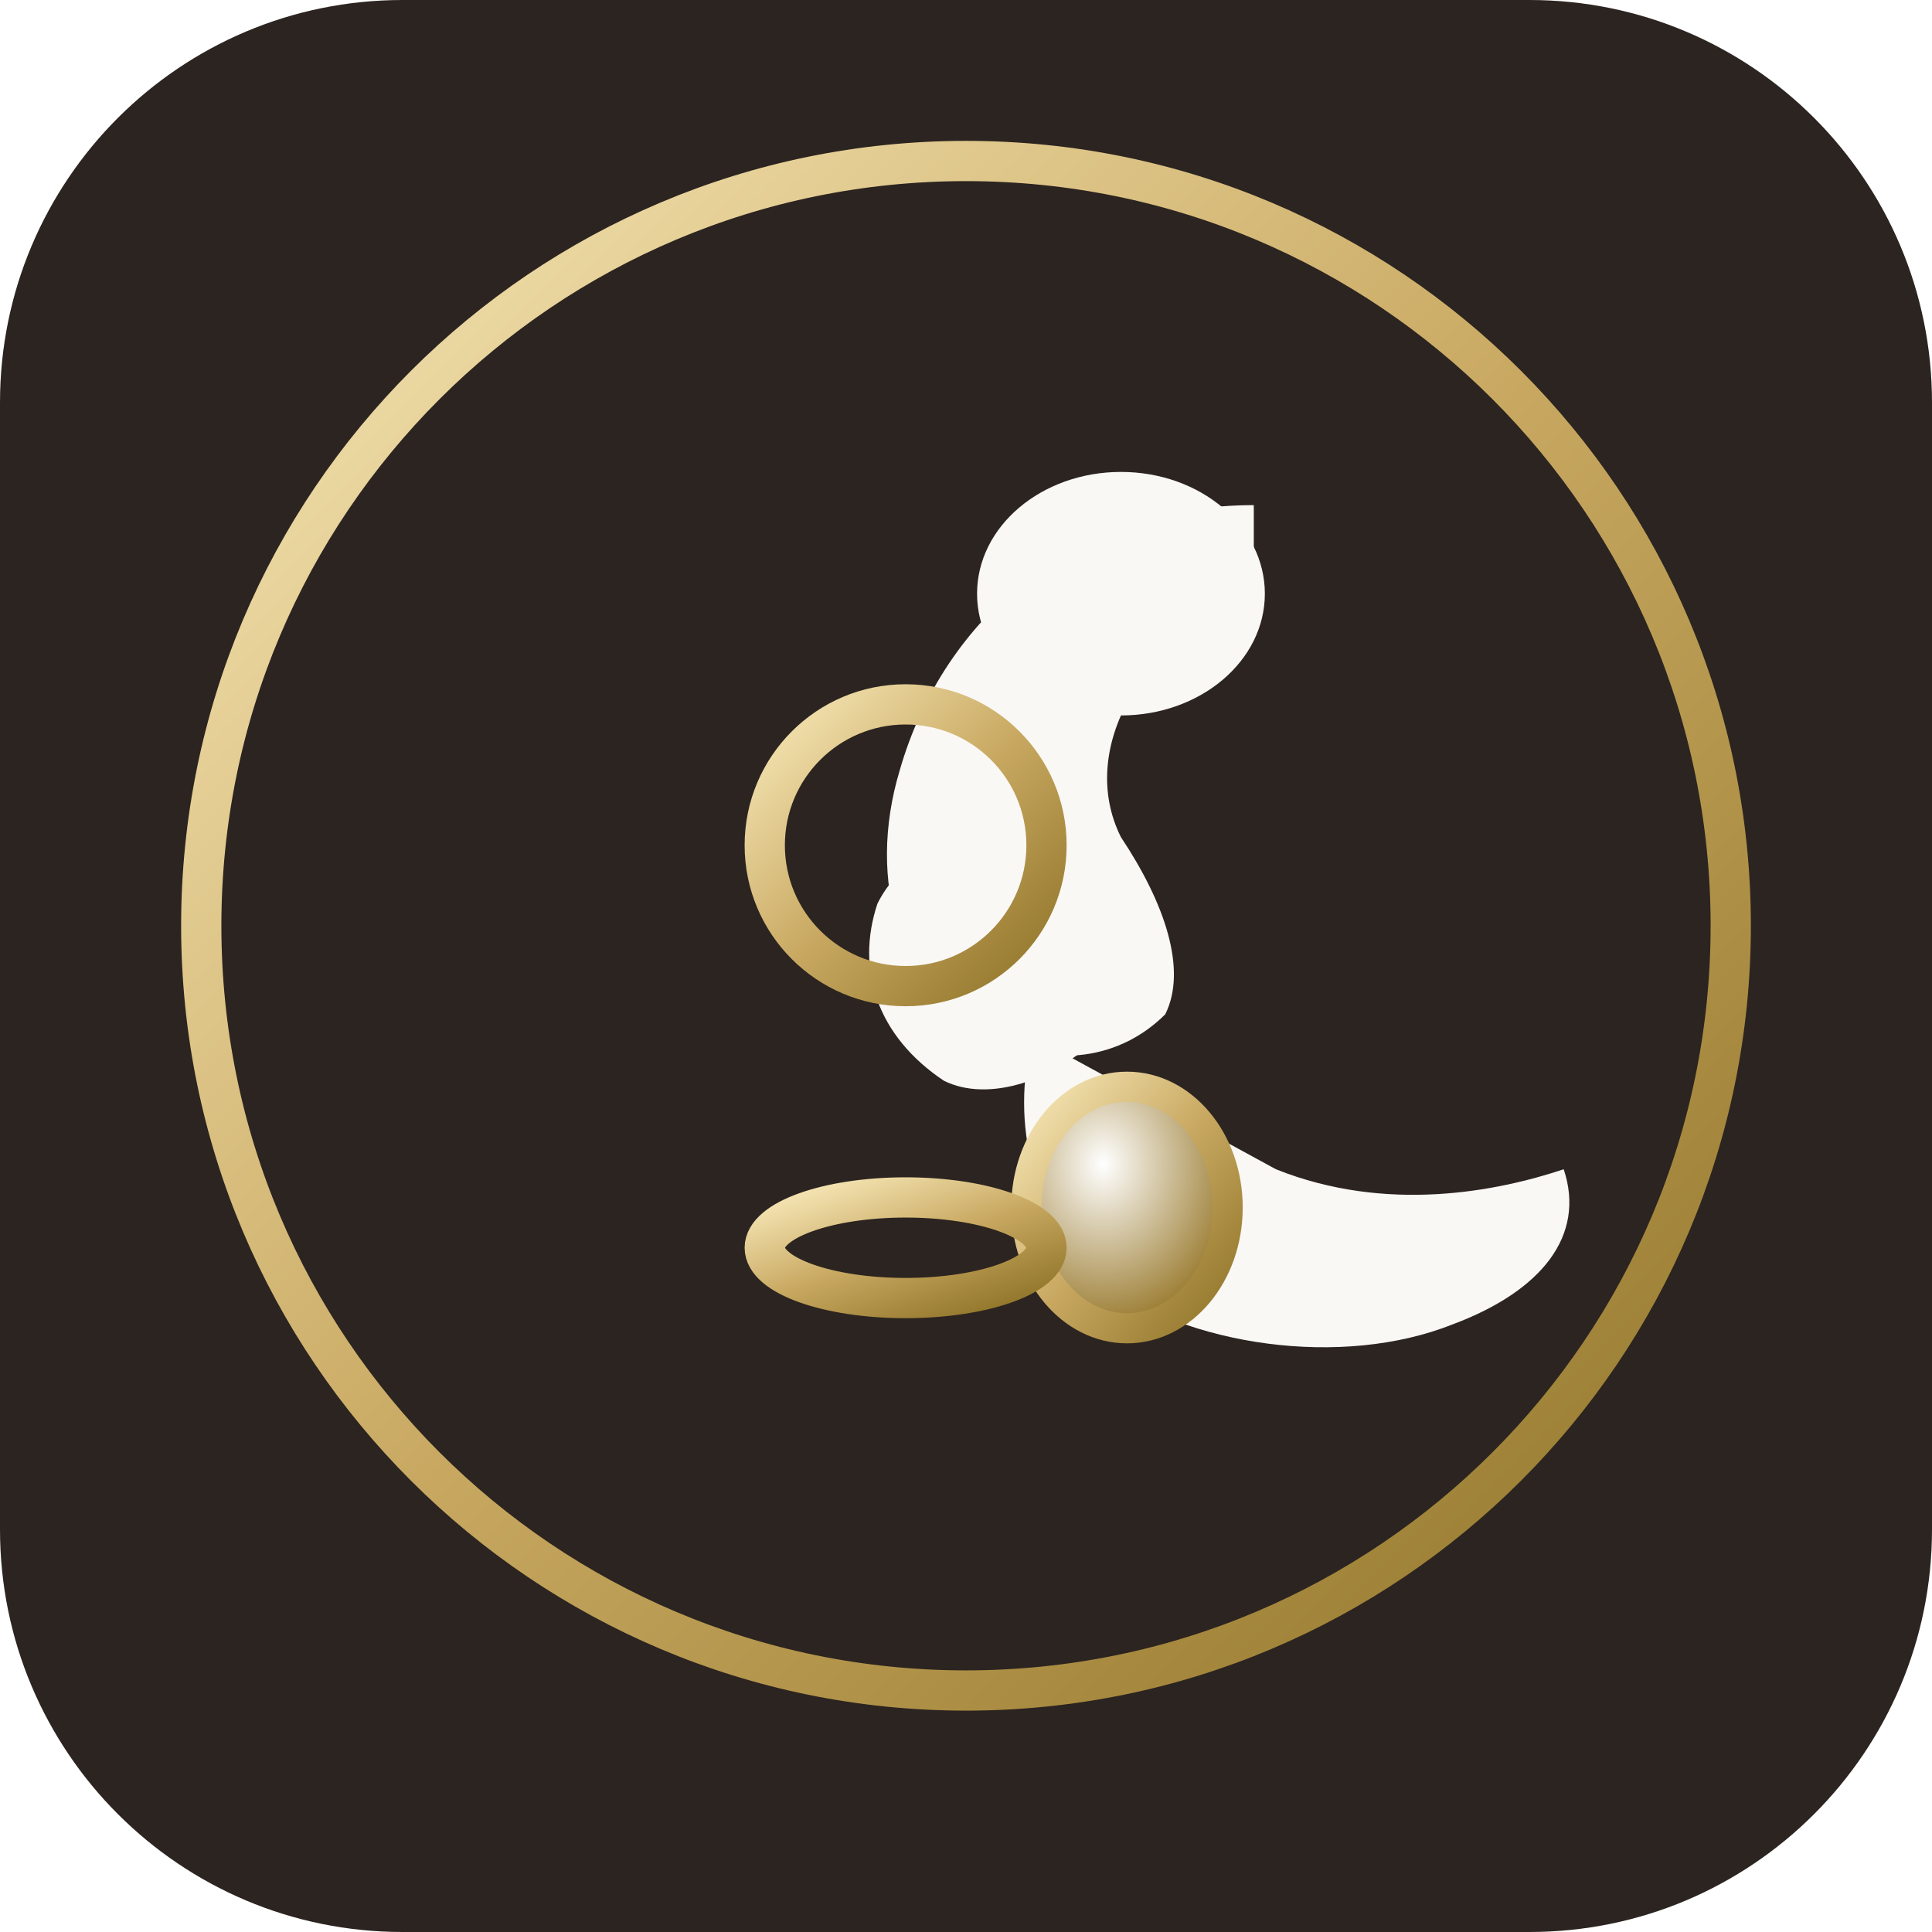
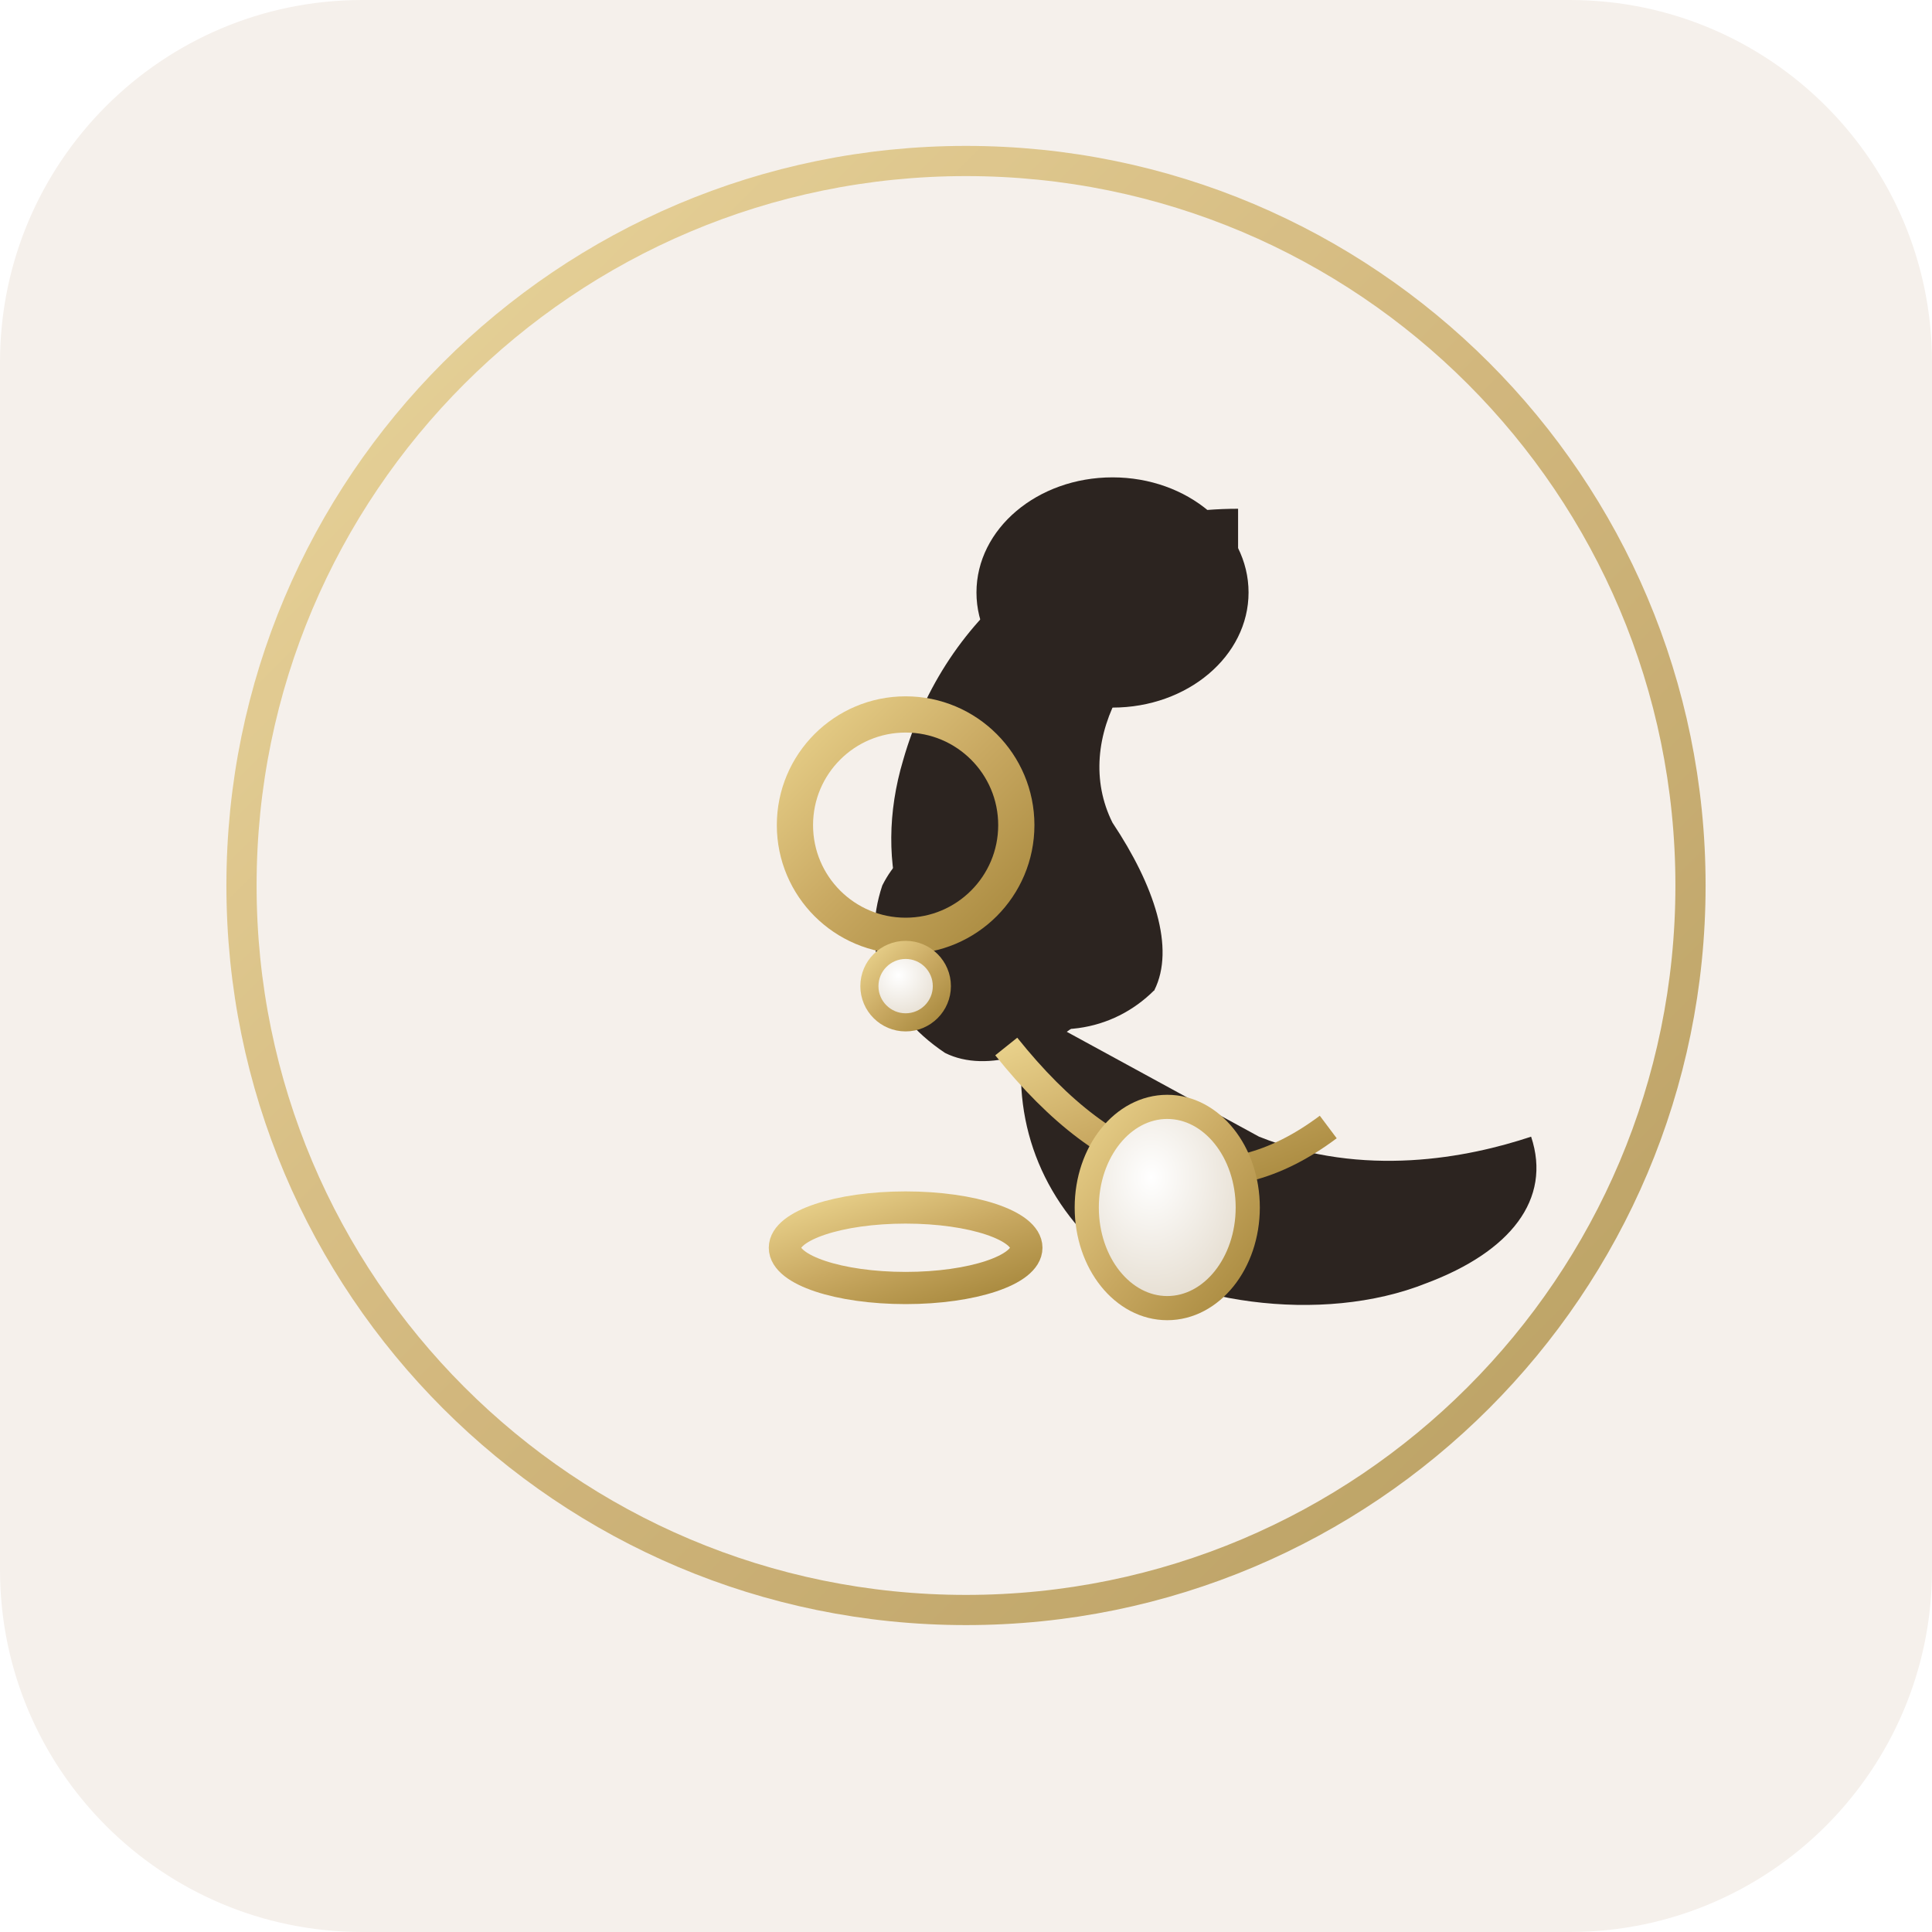
<svg xmlns="http://www.w3.org/2000/svg" viewBox="0 0 96 96" width="96" height="96" role="img" aria-label="Kwanzou">
  <defs>
    <linearGradient id="g" x1="0%" y1="0%" x2="100%" y2="100%">
-       <stop offset="0%" stop-color="#F7E8B8" />
+       <stop offset="0%" stop-color="#E8D08A" />
      <stop offset="50%" stop-color="#C9A962" />
-       <stop offset="100%" stop-color="#8F7428" />
+       <stop offset="100%" stop-color="#A8893E" />
    </linearGradient>
-     <radialGradient id="gem" cx="38%" cy="32%" r="68%">
+     <radialGradient id="pearl" cx="40%" cy="35%" r="65%">
      <stop offset="0%" stop-color="#FFF" />
-       <stop offset="100%" stop-color="#9A7B30" />
+       <stop offset="100%" stop-color="#E5DDD0" />
    </radialGradient>
  </defs>
-   <rect width="96" height="96" rx="20" fill="#2C2420" />
-   <g transform="translate(48, 46)">
-     <circle r="38" fill="none" stroke="url(#g)" stroke-width="2" />
-     <g fill="#FAF8F5" transform="scale(0.55)">
-       <ellipse cx="14" cy="-30" rx="13" ry="11" />
-       <path d="M 26 -38 C 10 -38, -2 -28, -6 -14 C -9 -4, -6 6, 2 10 C 8 13, 14 12, 18 8 C 20 4, 18 -2, 14 -8 C 10 -16, 16 -26, 26 -30 Z" />
-       <path d="M 6 10 C 4 18, 6 26, 12 32 C 20 38, 34 40, 44 36 C 52 33, 56 28, 54 22 C 48 24, 38 26, 28 22 Z" />
-       <path d="M 18 8 C 14 2, 8 -2, 2 -6 C -2 -8, -6 -6, -8 -2 C -10 4, -8 10, -2 14 C 2 16, 8 14, 12 10 Z" />
+   <rect width="96" height="96" rx="18" fill="#F5F0EB" />
+   <g transform="translate(48, 44)">
+     <circle r="36" fill="none" stroke="url(#g)" stroke-width="1.5" opacity="0.8" />
+     <g fill="#2C2420" transform="scale(0.52)">
+       <ellipse cx="14" cy="-28" rx="13" ry="11" />
+       <path d="M 26 -36 C 10 -36, -2 -26, -6 -12 C -9 -2, -6 8, 2 12 C 8 15, 14 14, 18 10 C 20 6, 18 0, 14 -6 C 10 -14, 16 -24, 26 -28 Z" />
+       <path d="M 6 12 C 4 20, 6 28, 12 34 C 20 40, 34 42, 44 38 C 52 35, 56 30, 54 24 C 48 26, 38 28, 28 24 Z" />
+       <path d="M 18 10 C 14 4, 8 0, 2 -4 C -2 -6, -6 -4, -8 0 C -10 6, -8 12, -2 16 C 2 18, 8 16, 12 12 Z" />
    </g>
-     <circle cx="-3" cy="-4" r="7" fill="none" stroke="url(#g)" stroke-width="2" />
-     <ellipse cx="8" cy="14" rx="5" ry="6" fill="url(#gem)" stroke="url(#g)" stroke-width="1.5" />
-     <ellipse cx="-3" cy="16" rx="7" ry="2.5" fill="none" stroke="url(#g)" stroke-width="2" />
+     <circle cx="-3" cy="-3" r="5.5" fill="none" stroke="url(#g)" stroke-width="1.8" />
+     <circle cx="-3" cy="5" r="1.8" fill="url(#pearl)" stroke="url(#g)" stroke-width="0.9" />
+     <path d="M 2 8 Q 10 18 18 12" fill="none" stroke="url(#g)" stroke-width="1.4" />
+     <ellipse cx="10" cy="16" rx="4" ry="5" fill="url(#pearl)" stroke="url(#g)" stroke-width="1.2" />
+     <ellipse cx="-3" cy="18" rx="6" ry="2" fill="none" stroke="url(#g)" stroke-width="1.6" />
  </g>
</svg>
